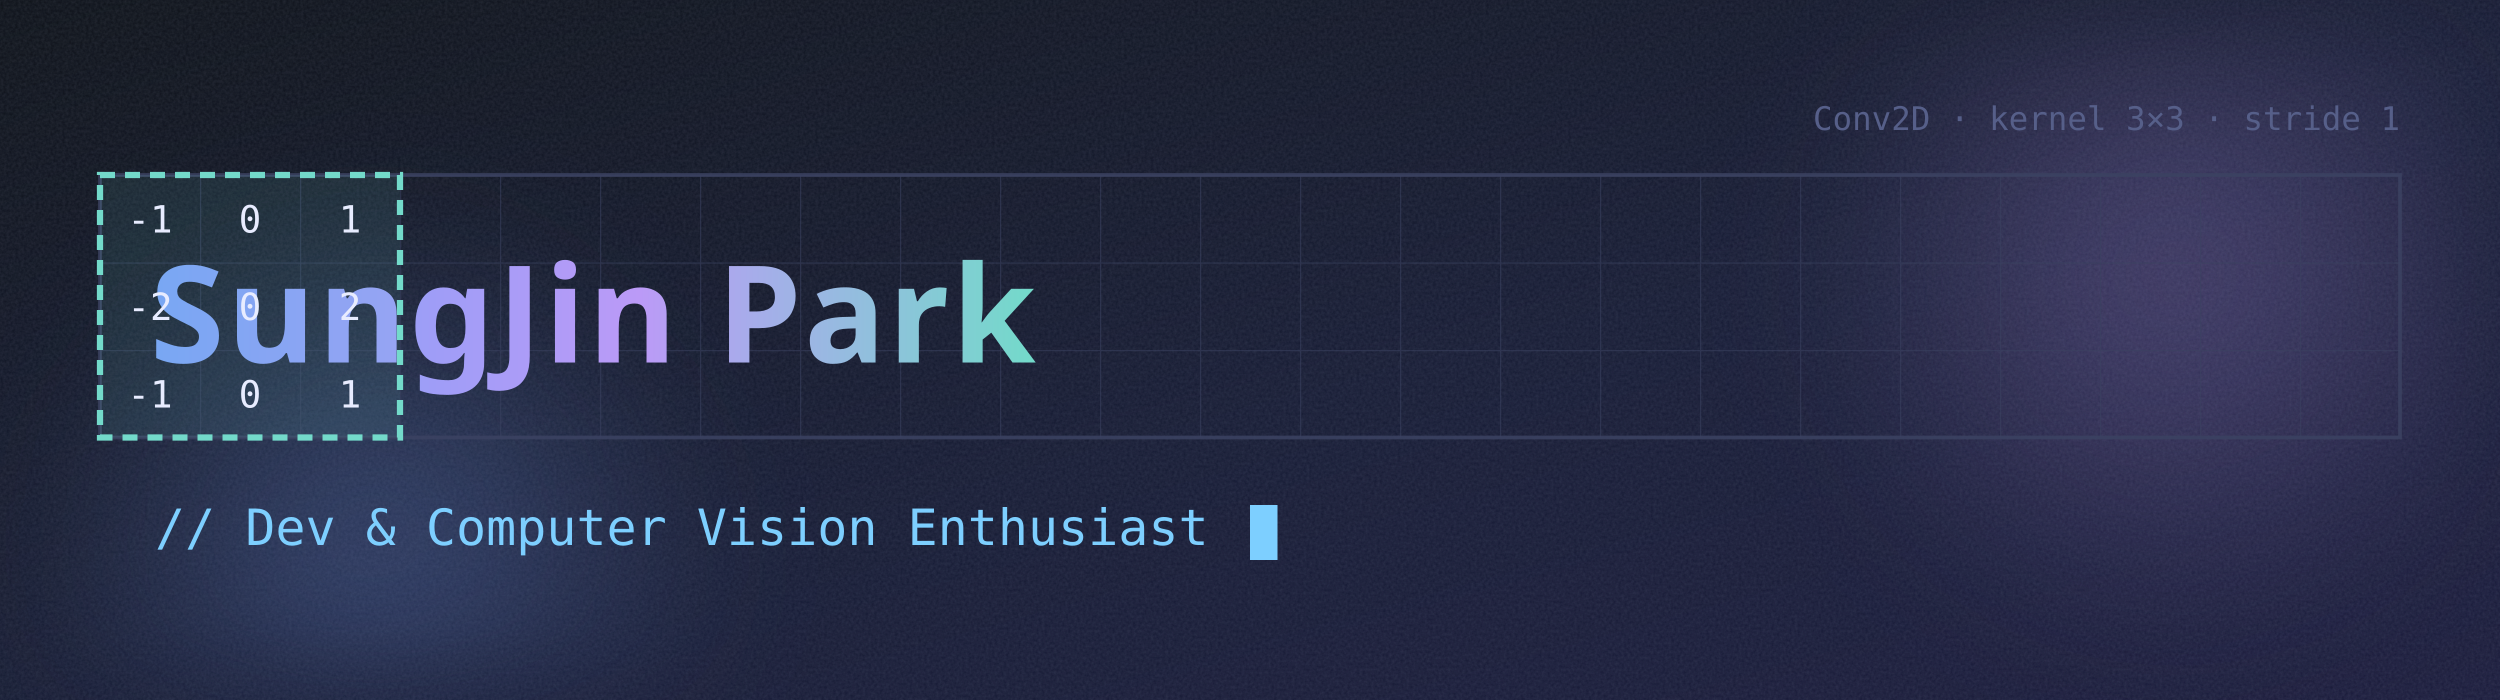
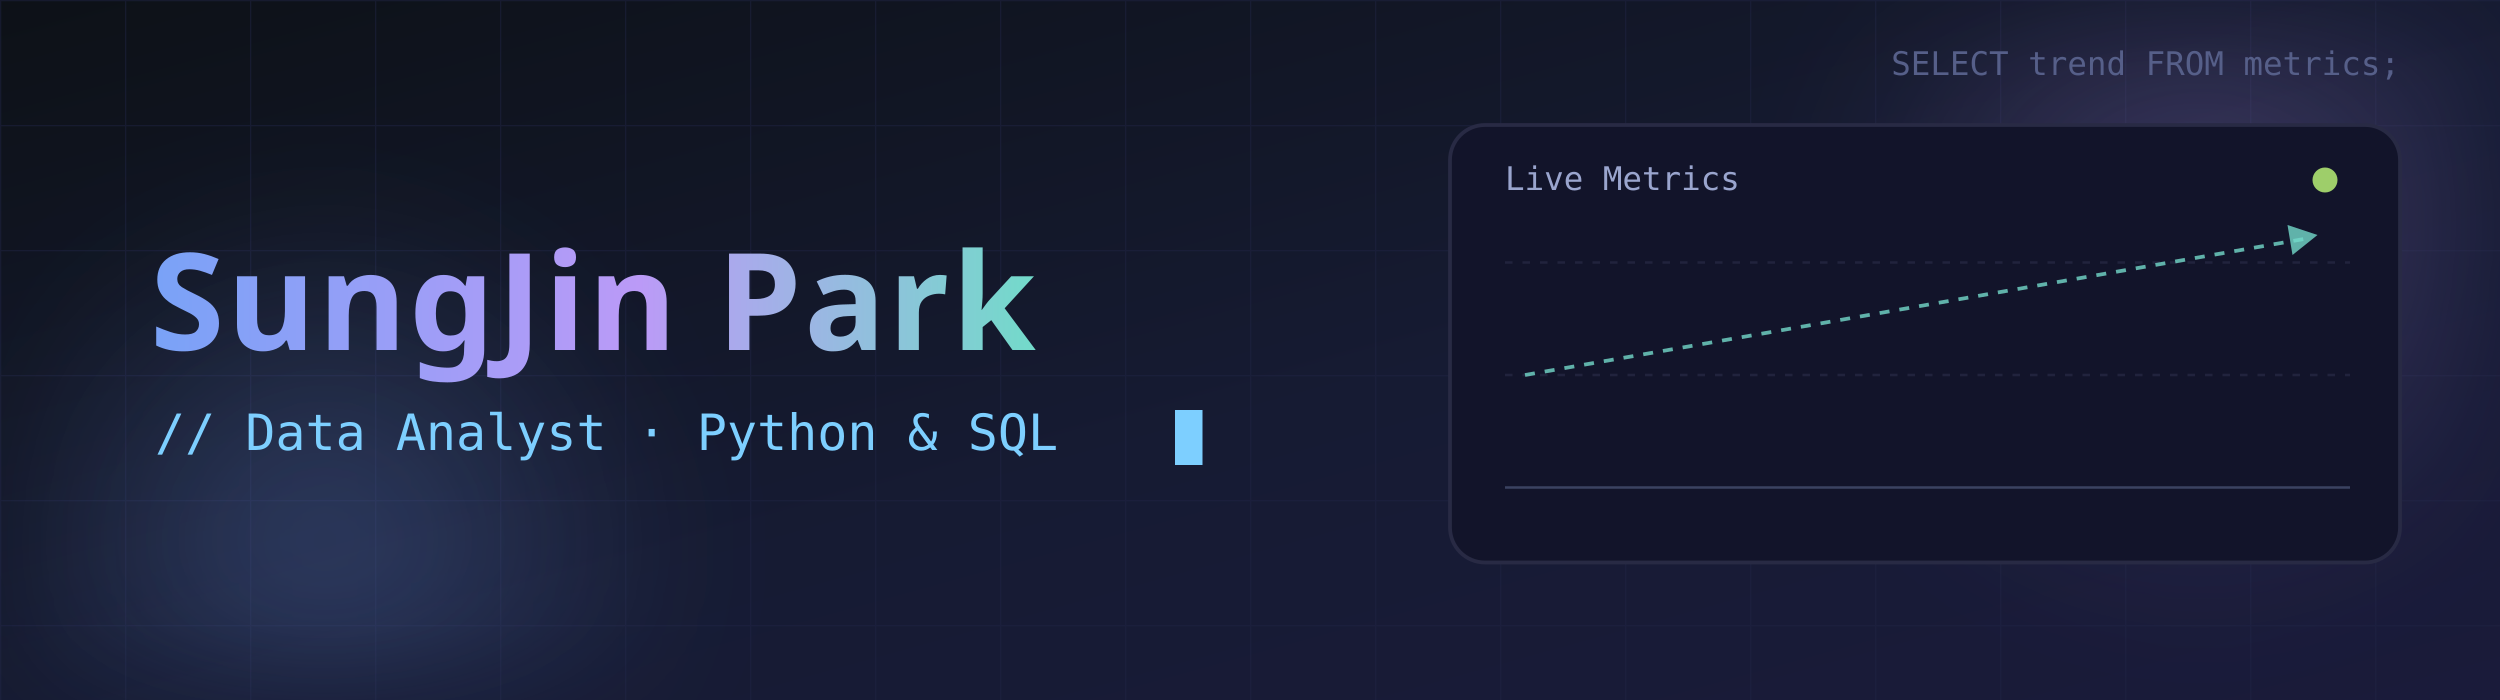
<svg xmlns="http://www.w3.org/2000/svg" width="1000" height="280" viewBox="0 0 1000 280">
  <defs>
    <linearGradient id="bgGrad" x1="0" y1="0" x2="1" y2="1">
      <stop offset="0%" stop-color="#0d1117" />
      <stop offset="55%" stop-color="#161b33" />
      <stop offset="100%" stop-color="#1a1b3a" />
    </linearGradient>
    <linearGradient id="textGrad" x1="0" y1="0" x2="1" y2="0">
      <stop offset="0%" stop-color="#7aa2f7" />
      <stop offset="55%" stop-color="#bb9af7" />
      <stop offset="100%" stop-color="#73daca" />
    </linearGradient>
+     <linearGradient id="barGrad" x1="0" y1="1" x2="0" y2="0">
+       <stop offset="0%" stop-color="#7aa2f7" />
+       <stop offset="100%" stop-color="#73daca" />
+     </linearGradient>
    <radialGradient id="glowBlue" cx="50%" cy="50%" r="50%">
-       <stop offset="0%" stop-color="#7aa2f7" stop-opacity="0.30" />
+       <stop offset="0%" stop-color="#7aa2f7" stop-opacity="0.28" />
      <stop offset="100%" stop-color="#7aa2f7" stop-opacity="0" />
    </radialGradient>
    <radialGradient id="glowPurple" cx="50%" cy="50%" r="50%">
-       <stop offset="0%" stop-color="#bb9af7" stop-opacity="0.28" />
+       <stop offset="0%" stop-color="#bb9af7" stop-opacity="0.25" />
      <stop offset="100%" stop-color="#bb9af7" stop-opacity="0" />
    </radialGradient>
    <filter id="blurSoft" x="-50%" y="-50%" width="200%" height="200%">
      <feGaussianBlur stdDeviation="30" />
    </filter>
-     <filter id="noiseTex" x="0" y="0" width="100%" height="100%">
-       <feTurbulence type="fractalNoise" baseFrequency="0.85" numOctaves="2" seed="11" result="n" />
-       <feColorMatrix in="n" type="matrix" values="0 0 0 0 0.48  0 0 0 0 0.55  0 0 0 0 0.75  0 0 0 0.12 0" />
-     </filter>
-     <pattern id="gridPattern" width="40" height="35" patternUnits="userSpaceOnUse">
-       <path d="M0,0 L0,35 M0,0 L40,0" stroke="#3b4261" stroke-width="1" opacity="0.55" />
+     <pattern id="graphGrid" width="50" height="50" patternUnits="userSpaceOnUse">
+       <path d="M0,0 L0,50 M0,0 L50,0" stroke="#202443" stroke-width="1" opacity="0.5" />
    </pattern>
  </defs>
  <rect x="0" y="0" width="1000" height="280" fill="url(#bgGrad)" />
-   <rect x="0" y="0" width="1000" height="280" fill="#000000" filter="url(#noiseTex)" />
-   <circle cx="150" cy="220" r="140" fill="url(#glowBlue)" filter="url(#blurSoft)" />
-   <circle cx="870" cy="110" r="150" fill="url(#glowPurple)" filter="url(#blurSoft)" />
-   <text x="960" y="52" text-anchor="end" font-family="ui-monospace,'Cascadia Code','Fira Code',monospace" font-size="13" fill="#565f89">Conv2D · kernel 3×3 · stride 1</text>
-   <rect x="40" y="70" width="920" height="105" fill="url(#gridPattern)" />
-   <rect x="40" y="70" width="920" height="105" fill="none" stroke="#3b4261" stroke-width="1.5" opacity="0.85" />
-   <text x="60" y="145" font-family="'Segoe UI',system-ui,-apple-system,sans-serif" font-size="54" font-weight="800" letter-spacing="1" fill="url(#textGrad)">SungJin Park</text>
-   <g transform="translate(40,70)">
-     <animateTransform attributeName="transform" type="translate" values="40,70;800,70;40,70" keyTimes="0;0.5;1" dur="6s" repeatCount="indefinite" />
-     <rect x="0" y="0" width="120" height="105" fill="#73daca" fill-opacity="0.10" stroke="#73daca" stroke-width="2.5" stroke-dasharray="6,4" />
-     <g font-family="ui-monospace,'Cascadia Code','Fira Code',monospace" font-size="15" fill="#e8ecff" text-anchor="middle">
-       <text x="20" y="23">-1</text>
-       <text x="60" y="23">0</text>
-       <text x="100" y="23">1</text>
-       <text x="20" y="58">-2</text>
-       <text x="60" y="58">0</text>
-       <text x="100" y="58">2</text>
-       <text x="20" y="93">-1</text>
-       <text x="60" y="93">0</text>
-       <text x="100" y="93">1</text>
-     </g>
-   </g>
-   <text x="62" y="218" font-family="ui-monospace,'Cascadia Code','Fira Code',monospace" font-size="20" fill="#7dcfff">// Dev &amp; Computer Vision Enthusiast</text>
-   <rect x="500" y="202" width="11" height="22" fill="#7dcfff">
+   <rect x="0" y="0" width="1000" height="280" fill="url(#graphGrid)" />
+   <circle cx="130" cy="220" r="140" fill="url(#glowBlue)" filter="url(#blurSoft)" />
+   <circle cx="880" cy="90" r="150" fill="url(#glowPurple)" filter="url(#blurSoft)" />
+   <text x="960" y="30" text-anchor="end" font-family="ui-monospace,'Cascadia Code','Fira Code',monospace" font-size="13" fill="#565f89">SELECT trend FROM metrics;</text>
+   <text x="60" y="140" font-family="'Segoe UI',system-ui,-apple-system,sans-serif" font-size="54" font-weight="800" letter-spacing="1" fill="url(#textGrad)">SungJin Park</text>
+   <text x="62" y="180" font-family="ui-monospace,'Cascadia Code','Fira Code',monospace" font-size="20" fill="#7dcfff">// Data Analyst · Python &amp; SQL</text>
+   <rect x="470" y="164" width="11" height="22" fill="#7dcfff">
    <animate attributeName="opacity" values="1;0" dur="1s" repeatCount="indefinite" calcMode="discrete" />
  </rect>
+   <rect x="580" y="50" width="380" height="175" rx="14" fill="#12142a" stroke="#282a44" stroke-width="1.5" />
+   <text x="602" y="76" font-family="ui-monospace,'Cascadia Code','Fira Code',monospace" font-size="13" fill="#9aa5ce">Live Metrics</text>
+   <circle cx="930" cy="72" r="5" fill="#9ece6a">
+     <animate attributeName="opacity" values="1;0.25;1" dur="1.6s" repeatCount="indefinite" />
+   </circle>
+   <line x1="602" y1="195" x2="940" y2="195" stroke="#3b4261" stroke-width="1" />
+   <line x1="602" y1="150" x2="940" y2="150" stroke="#282a44" stroke-width="1" stroke-dasharray="3,4" opacity="0.7" />
+   <line x1="602" y1="105" x2="940" y2="105" stroke="#282a44" stroke-width="1" stroke-dasharray="3,4" opacity="0.7" />
+   <path d="M610,150 L925,95" stroke="#73daca" stroke-width="1.5" stroke-dasharray="4,4" fill="none" opacity="0.8" />
+   <path d="M915,90 L927,94 L917,102 Z" fill="#73daca" opacity="0.8" />
+   <g>
+     <rect x="602" y="195" width="26" height="0" rx="3" fill="url(#barGrad)" fill-opacity="0.9">
+       <animate attributeName="height" values="0;55;0" keyTimes="0;0.5;1" dur="4s" begin="0s" repeatCount="indefinite" />
+       <animate attributeName="y" values="195;140;195" keyTimes="0;0.5;1" dur="4s" begin="0s" repeatCount="indefinite" />
+     </rect>
+     <rect x="664" y="195" width="26" height="0" rx="3" fill="url(#barGrad)" fill-opacity="0.9">
+       <animate attributeName="height" values="0;85;0" keyTimes="0;0.5;1" dur="4s" begin="0.2s" repeatCount="indefinite" />
+       <animate attributeName="y" values="195;110;195" keyTimes="0;0.5;1" dur="4s" begin="0.2s" repeatCount="indefinite" />
+     </rect>
+     <rect x="726" y="195" width="26" height="0" rx="3" fill="url(#barGrad)" fill-opacity="0.9">
+       <animate attributeName="height" values="0;35;0" keyTimes="0;0.5;1" dur="4s" begin="0.4s" repeatCount="indefinite" />
+       <animate attributeName="y" values="195;160;195" keyTimes="0;0.5;1" dur="4s" begin="0.4s" repeatCount="indefinite" />
+     </rect>
+     <rect x="788" y="195" width="26" height="0" rx="3" fill="url(#barGrad)" fill-opacity="0.9">
+       <animate attributeName="height" values="0;100;0" keyTimes="0;0.5;1" dur="4s" begin="0.6s" repeatCount="indefinite" />
+       <animate attributeName="y" values="195;95;195" keyTimes="0;0.5;1" dur="4s" begin="0.6s" repeatCount="indefinite" />
+     </rect>
+     <rect x="850" y="195" width="26" height="0" rx="3" fill="url(#barGrad)" fill-opacity="0.9">
+       <animate attributeName="height" values="0;65;0" keyTimes="0;0.5;1" dur="4s" begin="0.8s" repeatCount="indefinite" />
+       <animate attributeName="y" values="195;130;195" keyTimes="0;0.5;1" dur="4s" begin="0.8s" repeatCount="indefinite" />
+     </rect>
+     <rect x="912" y="195" width="26" height="0" rx="3" fill="url(#barGrad)" fill-opacity="0.9">
+       <animate attributeName="height" values="0;90;0" keyTimes="0;0.5;1" dur="4s" begin="1.0s" repeatCount="indefinite" />
+       <animate attributeName="y" values="195;105;195" keyTimes="0;0.5;1" dur="4s" begin="1.0s" repeatCount="indefinite" />
+     </rect>
+   </g>
</svg>
